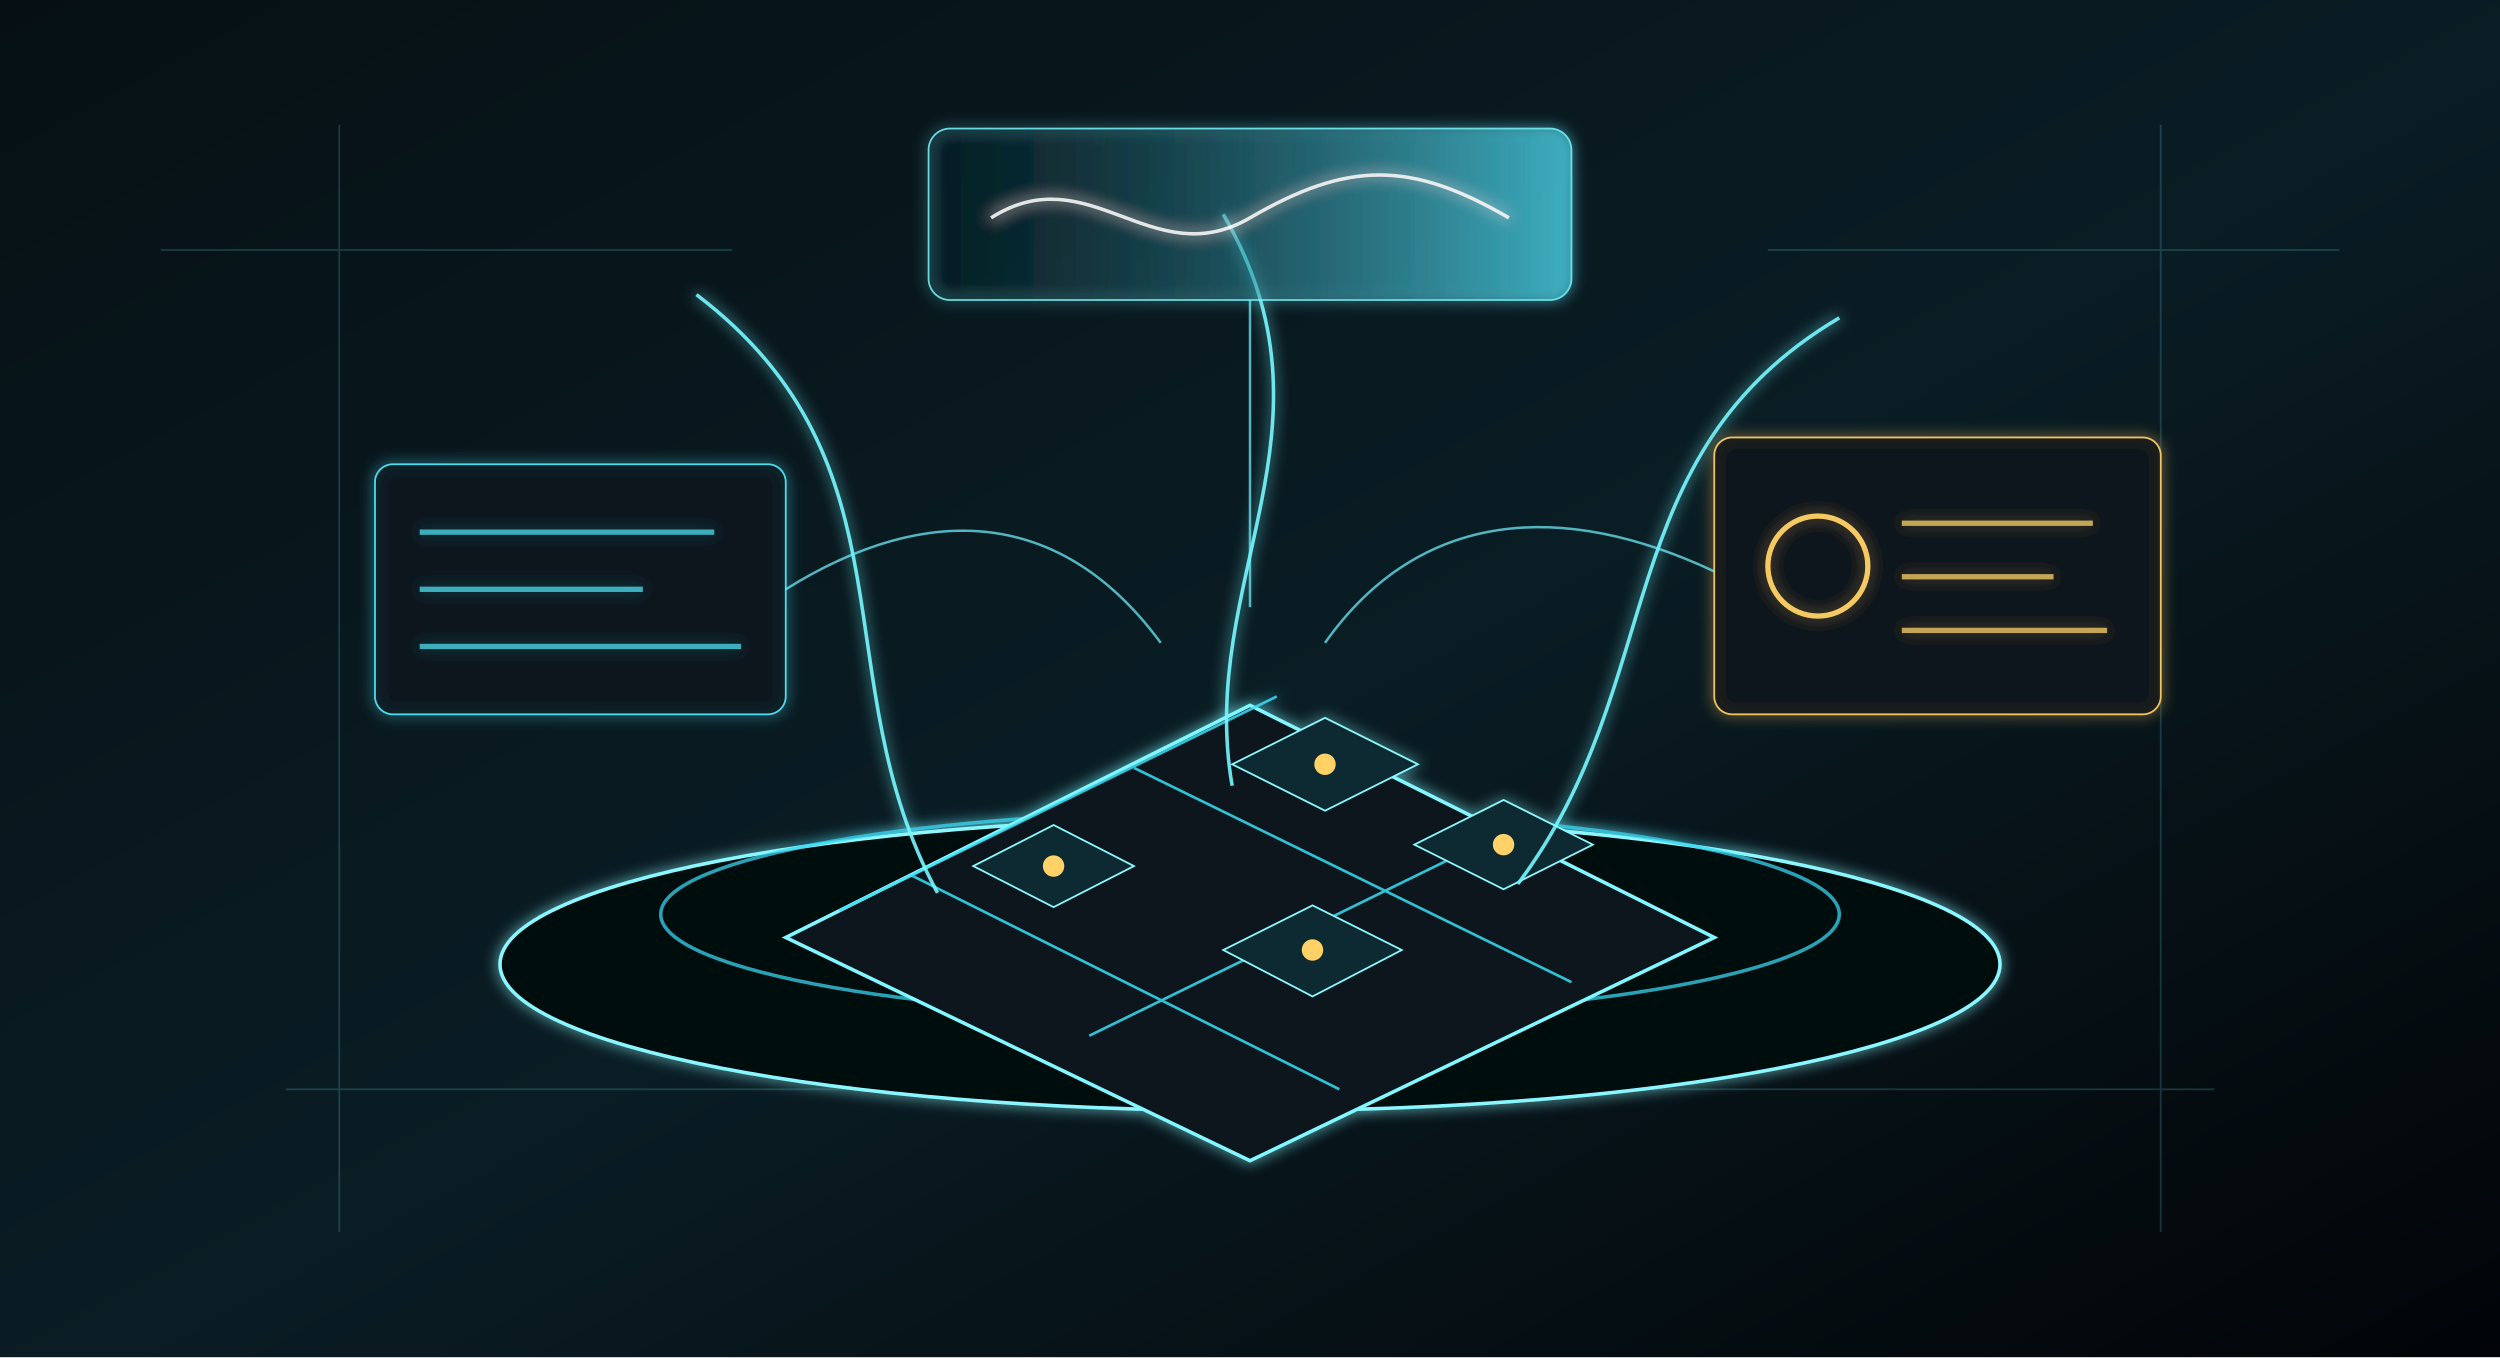
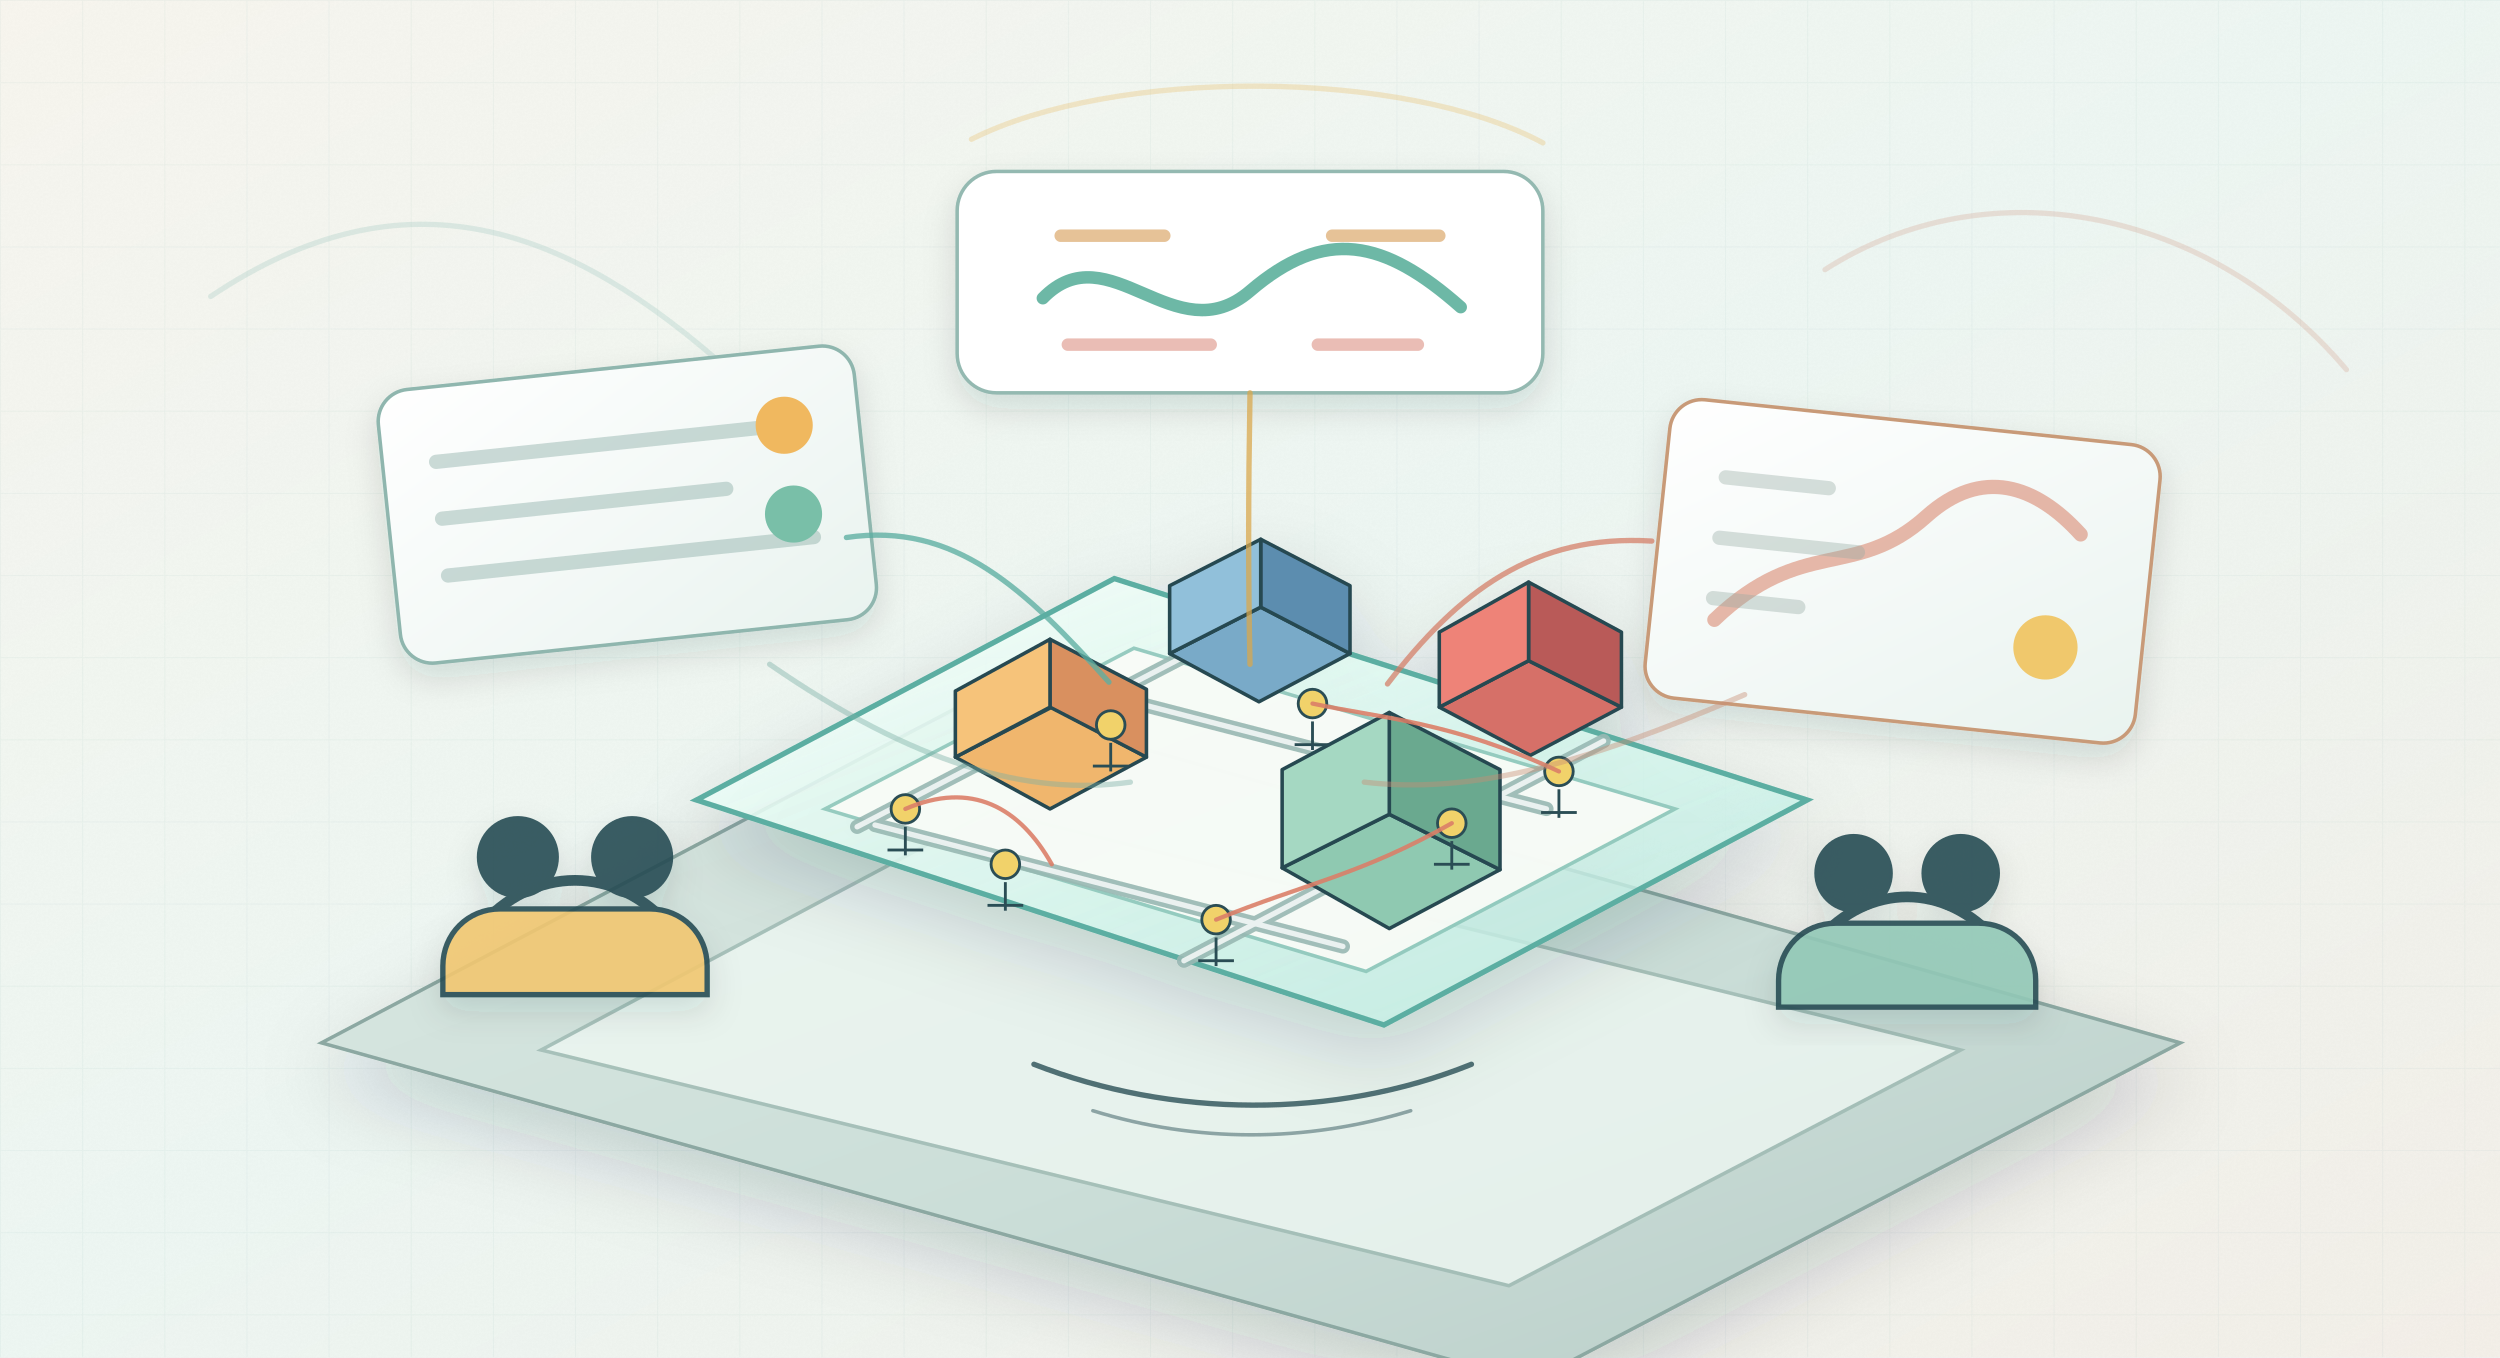
<svg xmlns="http://www.w3.org/2000/svg" width="1400" height="760" viewBox="0 0 1400 760" role="img" aria-labelledby="title desc">
  <defs>
-     <linearGradient id="bg" x1="0" y1="0" x2="1" y2="1">
-       <stop offset="0%" stop-color="#061014" />
-       <stop offset="52%" stop-color="#0a1d24" />
-       <stop offset="100%" stop-color="#020407" />
+     <linearGradient id="paper-bg" x1="0" y1="0" x2="1" y2="1">
+       <stop offset="0%" stop-color="#f7f5ee" />
+       <stop offset="48%" stop-color="#edf6f2" />
+       <stop offset="100%" stop-color="#f3efe8" />
    </linearGradient>
-     <linearGradient id="panel" x1="0" x2="1">
-       <stop offset="0%" stop-color="#0e2b34" stop-opacity=".2" />
-       <stop offset="100%" stop-color="#53e8ff" stop-opacity=".55" />
+     <linearGradient id="table" x1="0" y1="0" x2="1" y2="1">
+       <stop offset="0%" stop-color="#dce9e3" />
+       <stop offset="55%" stop-color="#cbded8" />
+       <stop offset="100%" stop-color="#b8ccc7" />
    </linearGradient>
-     <filter id="glow" x="-25%" y="-25%" width="150%" height="150%">
-       <feGaussianBlur stdDeviation="4" result="blur" />
-       <feMerge>
-         <feMergeNode in="blur" />
-         <feMergeNode in="SourceGraphic" />
-       </feMerge>
+     <linearGradient id="town-glass" x1="0" y1="0" x2="1" y2="1">
+       <stop offset="0%" stop-color="#f9fffb" stop-opacity=".92" />
+       <stop offset="52%" stop-color="#d8f8ef" stop-opacity=".82" />
+       <stop offset="100%" stop-color="#b8eadf" stop-opacity=".74" />
+     </linearGradient>
+     <linearGradient id="ink" x1="0" y1="0" x2="1" y2="1">
+       <stop offset="0%" stop-color="#17333a" />
+       <stop offset="100%" stop-color="#254b52" />
+     </linearGradient>
+     <linearGradient id="card" x1="0" y1="0" x2="1" y2="1">
+       <stop offset="0%" stop-color="#ffffff" />
+       <stop offset="100%" stop-color="#e9f3ef" />
+     </linearGradient>
+     <filter id="shadow" x="-25%" y="-25%" width="150%" height="150%">
+       <feDropShadow dx="0" dy="18" stdDeviation="22" flood-color="#19333b" flood-opacity=".18" />
    </filter>
+     <filter id="soft-shadow" x="-20%" y="-20%" width="140%" height="140%">
+       <feDropShadow dx="0" dy="8" stdDeviation="9" flood-color="#19333b" flood-opacity=".13" />
+     </filter>
+     <filter id="paper-grain" x="0" y="0" width="100%" height="100%">
+       <feTurbulence type="fractalNoise" baseFrequency=".75" numOctaves="2" seed="7" result="noise" />
+       <feColorMatrix in="noise" type="saturate" values="0" />
+       <feComponentTransfer>
+         <feFuncA type="table" tableValues="0 .045" />
+       </feComponentTransfer>
+     </filter>
+     <pattern id="grid" width="46" height="46" patternUnits="userSpaceOnUse">
+       <path d="M46 0H0v46" fill="none" stroke="#8fb7b1" stroke-width="1" opacity=".22" />
+     </pattern>
  </defs>
-   <rect width="1400" height="760" fill="url(#bg)" />
-   <g opacity=".18" stroke="#70efff" stroke-width="1">
-     <path d="M90 140 H410 M990 140 H1310 M160 610 H520 M870 610 H1240" />
-     <path d="M190 70 V690 M1210 70 V690" />
+   <rect width="1400" height="760" fill="url(#paper-bg)" />
+   <rect width="1400" height="760" fill="url(#grid)" opacity=".42" />
+   <rect width="1400" height="760" filter="url(#paper-grain)" opacity=".62" />
+   <g opacity=".7">
+     <path d="M118 166C227 93 318 126 410 209" fill="none" stroke="#82b9ad" stroke-width="3" stroke-linecap="round" opacity=".32" />
+     <path d="M1022 151C1114 92 1238 117 1314 207" fill="none" stroke="#cc8d77" stroke-width="3" stroke-linecap="round" opacity=".33" />
+     <path d="M544 78C623 38 786 38 864 80" fill="none" stroke="#e8b85c" stroke-width="3" stroke-linecap="round" opacity=".42" />
  </g>
-   <g transform="translate(700 430)" filter="url(#glow)">
-     <ellipse cx="0" cy="110" rx="420" ry="82" fill="#02090d" stroke="#8af7ff" stroke-width="2" />
-     <ellipse cx="0" cy="82" rx="330" ry="58" fill="none" stroke="#35d5ef" stroke-width="2" opacity=".75" />
-     <g transform="translate(0 10)">
-       <polygon points="-260,85 0,-45 260,85 0,210" fill="#07171d" stroke="#83f7ff" stroke-width="2" />
-       <g stroke="#3adff5" stroke-width="1.5" opacity=".85">
-         <path d="M-190 50 L50 170" />
-         <path d="M-65 -10 L180 110" />
-         <path d="M-230 70 L15 -50" />
-         <path d="M-90 140 L155 20" />
+   <g transform="translate(700 530)" filter="url(#shadow)">
+     <path d="M-520 54L-156-138L521 54L157 244Z" fill="url(#table)" stroke="#8ca8a2" stroke-width="2" />
+     <path d="M-397 58L-145-76L398 58L145 190Z" fill="#eef7f2" stroke="#9bb7b0" stroke-width="2" opacity=".78" />
+   </g>
+   <g transform="translate(700 414)" filter="url(#shadow)">
+     <path d="M-310 34L-76-90L312 34L75 160Z" fill="url(#town-glass)" stroke="#5caea2" stroke-width="3" />
+     <path d="M-238 39L-65-51L238 39L65 130Z" fill="#f8fbf6" stroke="#8fc7bb" stroke-width="2" opacity=".92" />
+     <g fill="none" stroke="#98b8b2" stroke-width="8" stroke-linecap="round" opacity=".9">
+       <path d="M-210 48L52 116" />
+       <path d="M-101-30L166 39" />
+       <path d="M-220 49L-3-64" />
+       <path d="M-37 124L198 1" />
+     </g>
+     <g fill="none" stroke="#ffffff" stroke-width="3" stroke-linecap="round" opacity=".78">
+       <path d="M-210 48L52 116" />
+       <path d="M-101-30L166 39" />
+       <path d="M-220 49L-3-64" />
+       <path d="M-37 124L198 1" />
+     </g>
+     <g stroke="#274851" stroke-width="2" stroke-linejoin="round">
+       <path d="M-165 10L-111-18L-58 10L-112 39Z" fill="#f0b66d" />
+       <path d="M-112-18L-112-56L-58-28L-58 10Z" fill="#d9905e" />
+       <path d="M-165 10L-165-27L-112-56L-112-18Z" fill="#f6c37a" />
+       <path d="M18 72L78 42L140 73L78 106Z" fill="#8fc9b1" />
+       <path d="M78 42L78-15L140 17L140 73Z" fill="#6ba98f" />
+       <path d="M18 72L18 17L78-15L78 42Z" fill="#a5d8c2" />
+       <path d="M106-18L156-44L208-18L157 9Z" fill="#d66f67" />
+       <path d="M156-44L156-88L208-60L208-18Z" fill="#b95a59" />
+       <path d="M106-18L106-60L156-88L156-44Z" fill="#ee8378" />
+       <path d="M-45-48L6-74L56-48L5-21Z" fill="#79aac8" />
+       <path d="M6-74L6-112L56-86L56-48Z" fill="#5b8daf" />
+       <path d="M-45-48L-45-86L6-112L6-74Z" fill="#91c0da" />
+     </g>
+     <g stroke="#2c4d54" stroke-width="1.6">
+       <g fill="#f1d26b">
+         <circle cx="-193" cy="39" r="8" />
+         <circle cx="-137" cy="70" r="8" />
+         <circle cx="-19" cy="101" r="8" />
+         <circle cx="113" cy="47" r="8" />
+         <circle cx="173" cy="18" r="8" />
+         <circle cx="35" cy="-20" r="8" />
+         <circle cx="-78" cy="-8" r="8" />
      </g>
-       <g fill="#102932" stroke="#8cf9ff">
-         <polygon points="-155,45 -110,22 -65,45 -110,68" />
-         <polygon points="-15,92 35,67 85,92 35,118" />
-         <polygon points="92,33 142,8 192,33 142,58" />
-         <polygon points="-10,-12 42,-38 94,-12 42,14" />
-       </g>
-       <g fill="#ffd166">
-         <circle cx="-110" cy="45" r="6" />
-         <circle cx="35" cy="92" r="6" />
-         <circle cx="142" cy="33" r="6" />
-         <circle cx="42" cy="-12" r="6" />
+       <g fill="#24454d">
+         <path d="M-193 49v16m-10-3h20" />
+         <path d="M-137 80v16m-10-3h20" />
+         <path d="M-19 111v16m-10-3h20" />
+         <path d="M113 57v16m-10-3h20" />
+         <path d="M173 28v16m-10-3h20" />
+         <path d="M35-10v16m-10-3h20" />
+         <path d="M-78 2v16m-10-3h20" />
      </g>
    </g>
-     <g fill="none" stroke="#75f7ff" stroke-width="2" opacity=".9">
-       <path d="M-175 70 C-240 -50 -185 -170 -310 -265" />
-       <path d="M-10 10 C-30 -105 55 -190 -15 -310" />
-       <path d="M150 65 C235 -48 200 -175 330 -252" />
+     <g fill="none" stroke="#db7d66" stroke-width="2.4" stroke-linecap="round" opacity=".88">
+       <path d="M-193 39C-156 23-129 38-111 70" />
+       <path d="M-19 101C30 81 62 76 113 47" />
+       <path d="M35-20C72-12 113-10 173 18" />
    </g>
  </g>
-   <g filter="url(#glow)">
-     <g transform="translate(210 260)" opacity=".9">
-       <rect x="0" y="0" width="230" height="140" rx="10" fill="#07171d" stroke="#54e8ff" />
-       <path d="M25 38 H190 M25 70 H150 M25 102 H205" stroke="#54e8ff" stroke-width="3" opacity=".75" />
+   <g filter="url(#soft-shadow)">
+     <g transform="translate(210 220) rotate(-6)">
+       <rect x="0" y="0" width="268" height="154" rx="18" fill="url(#card)" stroke="#8fb6ae" stroke-width="2" />
+       <path d="M30 42H216M30 74H190M30 106H236" stroke="#86a9a2" stroke-width="8" stroke-linecap="round" opacity=".42" />
+       <circle cx="226" cy="42" r="16" fill="#f0b85f" />
+       <circle cx="226" cy="92" r="16" fill="#79bfa8" />
    </g>
-     <g transform="translate(960 245)" opacity=".9">
-       <rect x="0" y="0" width="250" height="155" rx="10" fill="#07171d" stroke="#ffd166" />
-       <circle cx="58" cy="72" r="28" fill="none" stroke="#ffd166" stroke-width="3" />
-       <path d="M105 48 H212 M105 78 H190 M105 108 H220" stroke="#ffd166" stroke-width="3" opacity=".8" />
+     <g transform="translate(937 222) rotate(6)">
+       <rect x="0" y="0" width="276" height="168" rx="18" fill="url(#card)" stroke="#c89a78" stroke-width="2" />
+       <path d="M36 122C80 70 112 92 148 52C176 21 207 28 235 53" fill="none" stroke="#d77f66" stroke-width="8" stroke-linecap="round" opacity=".55" />
+       <path d="M34 42H92M34 76H112M34 110H82" stroke="#96aaa4" stroke-width="8" stroke-linecap="round" opacity=".38" />
+       <circle cx="222" cy="118" r="18" fill="#f0c86c" />
    </g>
-     <g transform="translate(520 72)" opacity=".85">
-       <rect x="0" y="0" width="360" height="96" rx="12" fill="url(#panel)" stroke="#78f7ff" />
-       <path d="M35 50 C90 15 125 82 180 50 S270 18 325 50" fill="none" stroke="#ffffff" stroke-width="2" />
+     <g transform="translate(536 96)">
+       <rect x="0" y="0" width="328" height="124" rx="22" fill="#ffffff" stroke="#94b9b1" stroke-width="2" />
+       <g fill="none" stroke-linecap="round" stroke-width="7">
+         <path d="M48 71C85 33 122 103 164 67S239 38 282 76" stroke="#6db8a6" />
+         <path d="M58 36H116M210 36H270" stroke="#d8a15f" opacity=".65" />
+         <path d="M62 97H142M202 97H258" stroke="#d47665" opacity=".48" />
+       </g>
    </g>
  </g>
-   <g opacity=".72" stroke="#6ef1ff" stroke-width="1.4" fill="none">
-     <path d="M440 330 C520 280 595 285 650 360" />
-     <path d="M960 320 C875 280 795 285 742 360" />
-     <path d="M700 168 C700 238 700 282 700 340" />
+   <g fill="none" stroke-linecap="round" stroke-width="3">
+     <path d="M474 301C535 292 574 330 621 382" stroke="#5caea2" opacity=".78" />
+     <path d="M925 303C859 299 817 331 777 383" stroke="#d47b64" opacity=".72" />
+     <path d="M700 220C699 278 699 325 700 372" stroke="#d9a74c" opacity=".74" />
+     <path d="M431 372C512 428 576 446 633 438" stroke="#7aaea4" opacity=".42" />
+     <path d="M977 389C887 428 824 445 764 438" stroke="#c78c72" opacity=".42" />
+   </g>
+   <g opacity=".9" filter="url(#soft-shadow)">
+     <g transform="translate(268 520)">
+       <path d="M0 0c30-36 78-36 108 0" fill="none" stroke="#254b52" stroke-width="6" stroke-linecap="round" />
+       <circle cx="22" cy="-40" r="23" fill="#254b52" />
+       <circle cx="86" cy="-40" r="23" fill="#254b52" />
+       <path d="M12-11h84c18 0 32 14 32 32v16H-20V21C-20 3-6-11 12-11Z" fill="#f1c66f" stroke="#254b52" stroke-width="3" />
+     </g>
+     <g transform="translate(1018 527)">
+       <path d="M0 0c28-33 72-33 100 0" fill="none" stroke="#254b52" stroke-width="6" stroke-linecap="round" />
+       <circle cx="20" cy="-38" r="22" fill="#254b52" />
+       <circle cx="80" cy="-38" r="22" fill="#254b52" />
+       <path d="M10-10h80c18 0 32 14 32 32v15H-22V22C-22 4-8-10 10-10Z" fill="#91c8b6" stroke="#254b52" stroke-width="3" />
+     </g>
+   </g>
+   <g opacity=".78">
+     <path d="M579 596c77 30 168 31 245 0" fill="none" stroke="#254b52" stroke-width="3" stroke-linecap="round" />
+     <path d="M612 622c58 18 119 18 178 0" fill="none" stroke="#254b52" stroke-width="2" stroke-linecap="round" opacity=".6" />
  </g>
</svg>
